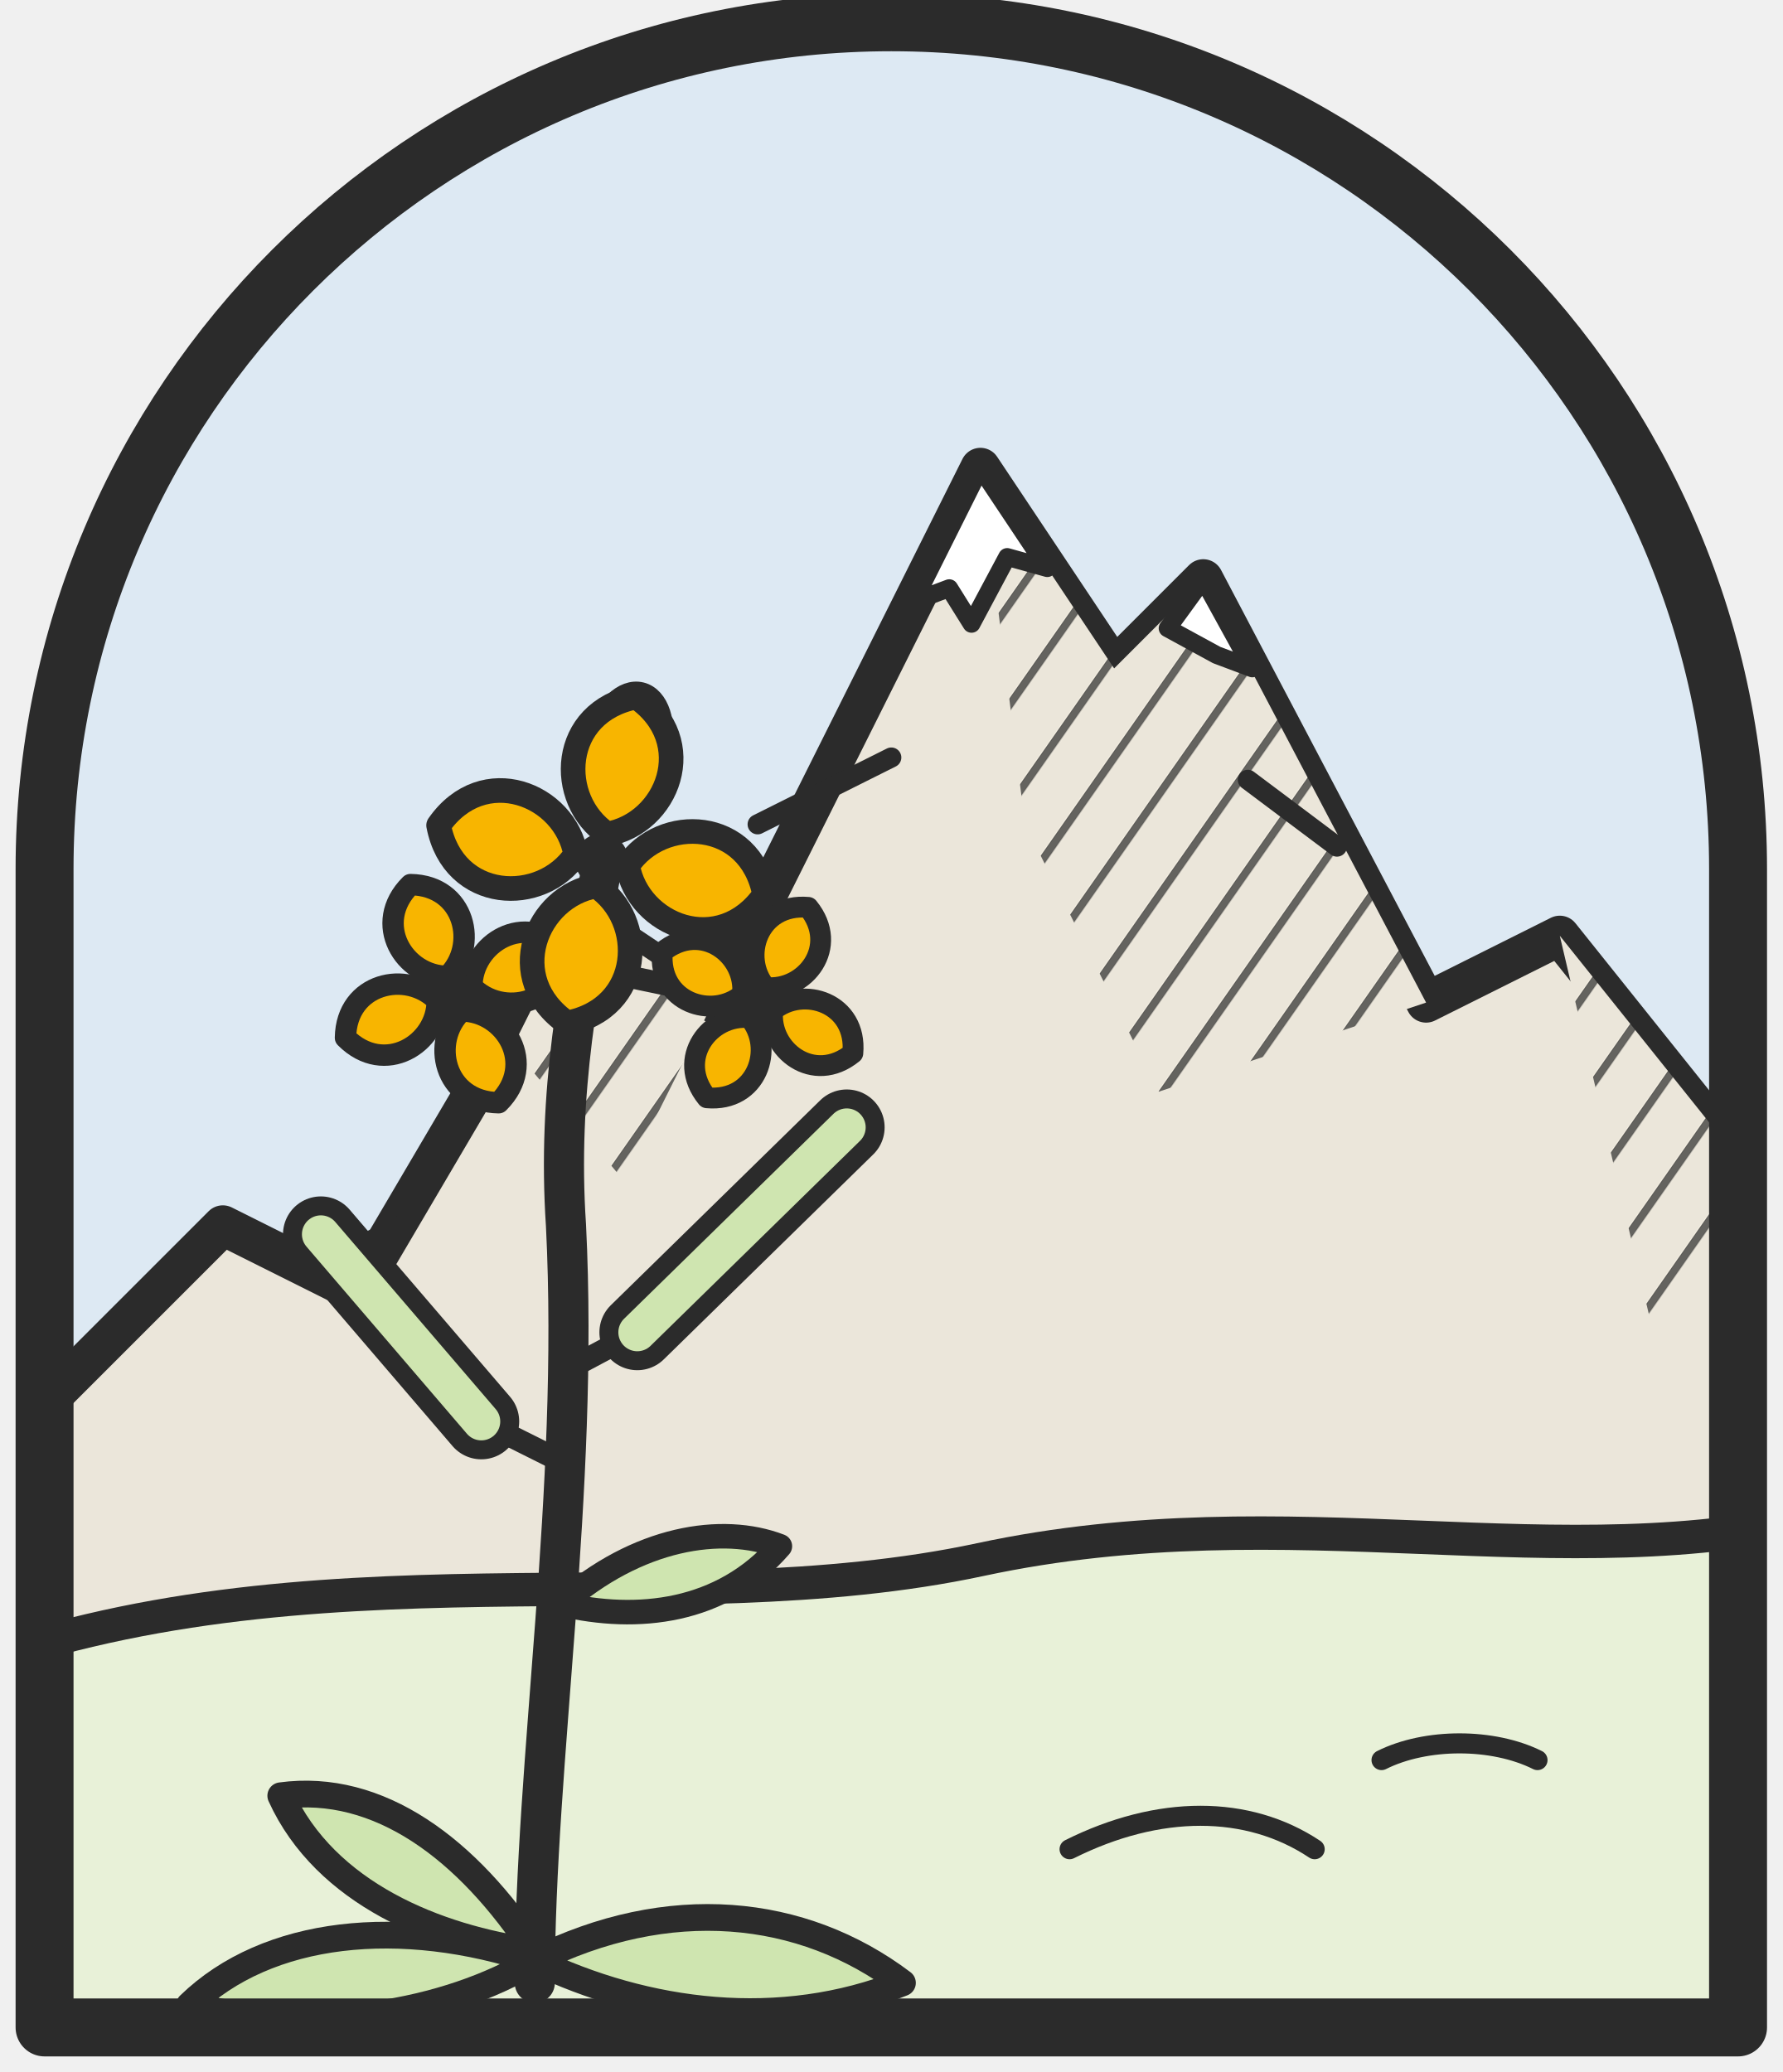
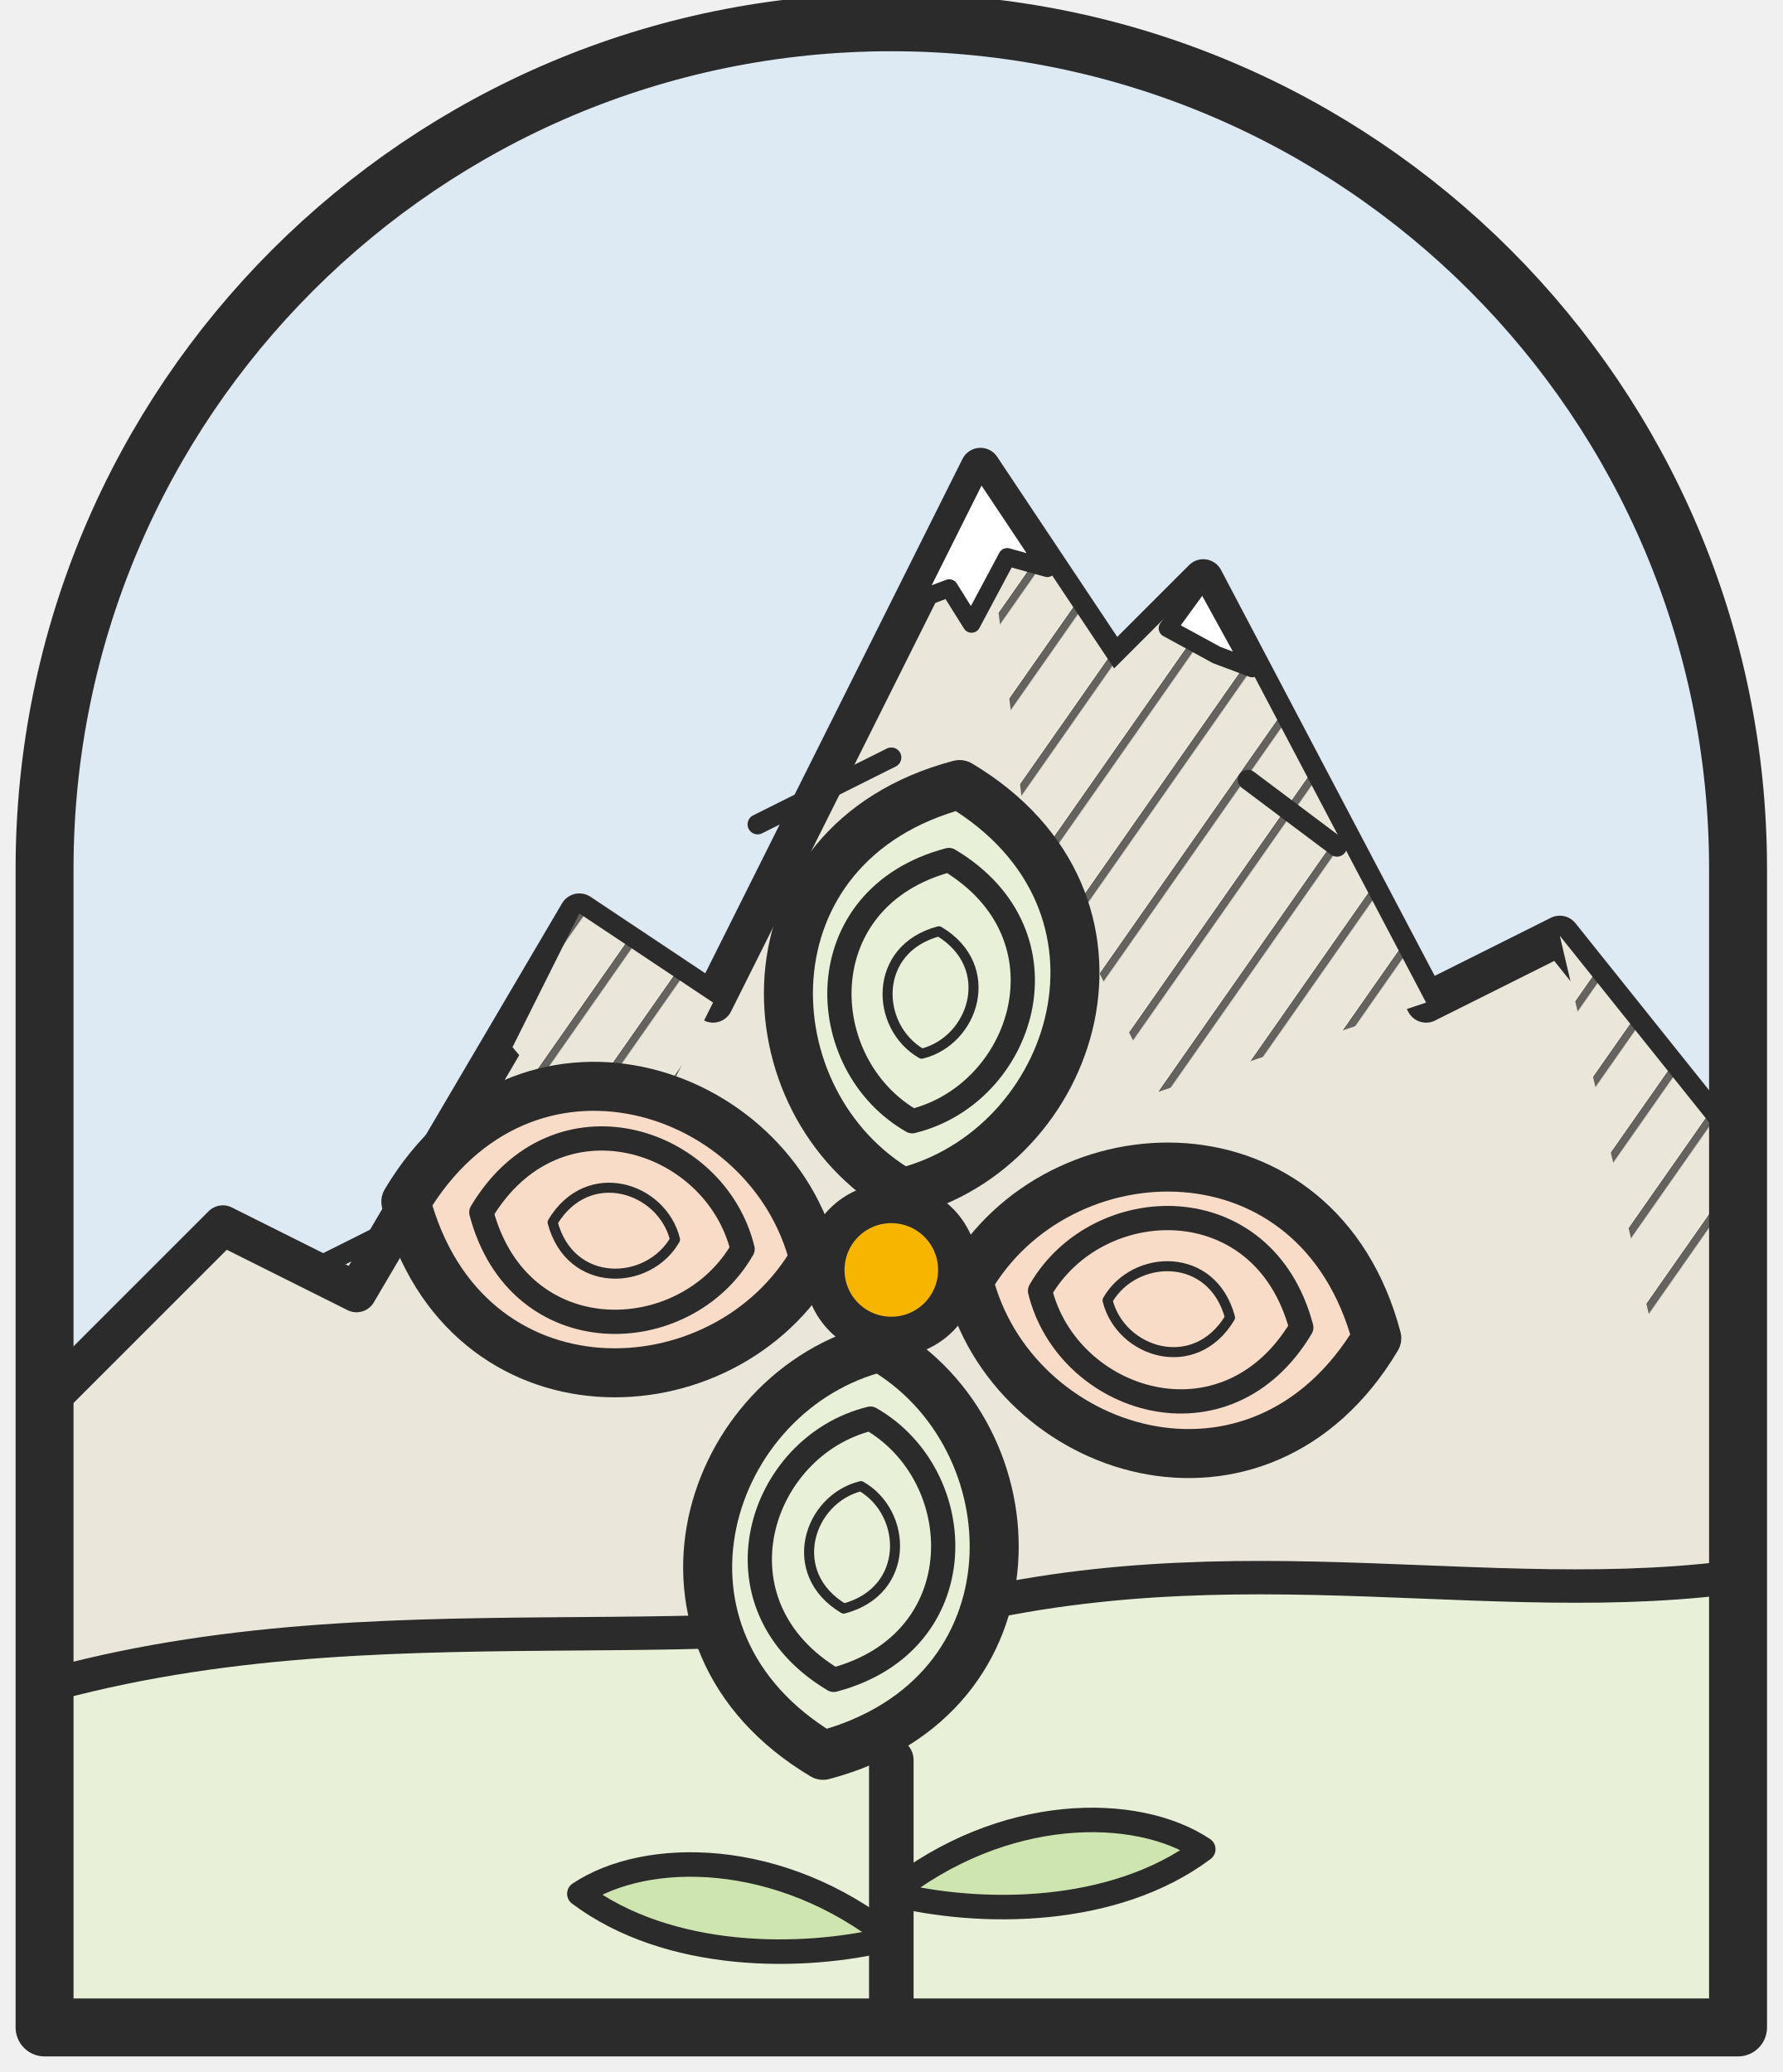
<svg xmlns="http://www.w3.org/2000/svg" viewBox="10 3 80 93" role="img" aria-label="Plant Biogeography Laboratory">
  <defs>
-     <pattern id="hatchE" width="2.6" height="2.6" patternUnits="userSpaceOnUse" patternTransform="rotate(35)">
+     <pattern id="hatchF" width="2.6" height="2.6" patternUnits="userSpaceOnUse" patternTransform="rotate(35)">
      <rect width="2.6" height="2.6" fill="#ebe6da" />
      <line x1="0" y1="0" x2="0" y2="2.6" stroke="#2b2b2b" stroke-width=".7" stroke-opacity=".7" />
    </pattern>
-     <clipPath id="archE">
+     <clipPath id="archF">
      <path d="M12,94 V42 A38,38 0 0 1 88,42 V94 Z" />
    </clipPath>
  </defs>
-   <g clip-path="url(#archE)">
+   <g clip-path="url(#archF)">
    <rect width="100" height="100" fill="#dde9f3" />
    <path d="M8,70 L20,58 L26,61 L36,44 L42,48 L54,24 L60,33 L64,29 L74,48 L80,45 L92,60 V100 H8 Z" fill="#ebe6da" stroke="#2b2b2b" stroke-width="1.8" stroke-linejoin="round" />
-     <path d="M54,24 L60,33 L64,29 L74,48 L62,52 L56,40 Z" fill="url(#hatchE)" />
-     <path d="M36,44 L42,48 L38,56 L33,50 Z" fill="url(#hatchE)" />
-     <path d="M80,45 L92,60 L84,62 Z" fill="url(#hatchE)" />
+     <path d="M54,24 L60,33 L64,29 L74,48 L62,52 L56,40 Z" fill="url(#hatchF)" />
+     <path d="M36,44 L42,48 L38,56 L33,50 Z" fill="url(#hatchF)" />
+     <path d="M80,45 L92,60 L84,62 Z" fill="url(#hatchF)" />
    <path d="M51,30 L54,24 L57,28.5 L55.2,28 L53.6,31 L52.6,29.4 Z" fill="#ffffff" stroke="#2b2b2b" stroke-width=".8" stroke-linejoin="round" />
    <path d="M62.4,31.2 L64,29 L66.2,33 L64.6,32.4 Z" fill="#ffffff" stroke="#2b2b2b" stroke-width=".8" stroke-linejoin="round" />
-     <path d="M44,40 L50,37 M40.5,47 L45,45 M66,38 L70,41 M24,60 L28,58" stroke="#2b2b2b" stroke-width=".9" stroke-linecap="round" fill="none" />
-     <path d="M8,78 C24,72 40,76 54,73 C68,70 80,74 92,71 V100 H8 Z" fill="#e8f1d8" stroke="#2b2b2b" stroke-width="1.5" stroke-linejoin="round" />
-     <path d="M58,86 C62,84 66,84 69,86 M72,82 C74,81 77,81 79,82" stroke="#2b2b2b" stroke-width=".9" stroke-linecap="round" fill="none" />
-     <g stroke="#2b2b2b" stroke-linejoin="round" stroke-linecap="round">
-       <path d="M34,92 C34,82 36,70 35.4,58 C35,52 36,47 37,42" fill="none" stroke-width="1.8" />
-       <path d="M34,91 C28,89 22,89.6 18.5,93 C24,94.4 30,93.4 34,91 Z" fill="#cfe5b0" stroke-width="1.2" />
-       <path d="M34,91 C40,88 46,88.6 50.5,92 C45,94.2 39,93.4 34,91 Z" fill="#cfe5b0" stroke-width="1.2" />
-       <path d="M34,90.6 C31,86 27,83 22.6,83.6 C24.6,88 29.6,90 34,90.6 Z" fill="#cfe5b0" stroke-width="1.2" />
-       <path d="M35.2,75 C38.6,72 42.4,71.4 45,72.4 C42.4,75.4 38.6,75.8 35.2,75 Z" fill="#cfe5b0" stroke-width="1.1" />
-       <path d="M35.4,64.5 L38.6,62.8 M35.2,68.6 L31.6,66.8 M36.6,46.5 L30.6,47.6 M36.6,46.5 L43.8,48" fill="none" stroke-width="1" />
-       <path d="M38.6,62.8 L48,53.6" fill="none" stroke-width="3.4" />
-       <path d="M38.6,62.8 L48,53.6" fill="none" stroke="#cfe5b0" stroke-width="1.7" />
-       <path d="M31.6,66.8 L24.4,58.4" fill="none" stroke-width="3.4" />
-       <path d="M31.6,66.8 L24.4,58.4" fill="none" stroke="#cfe5b0" stroke-width="1.7" />
-     </g>
-     <ellipse cx="38.2" cy="36.4" rx="1.5" ry="2.4" transform="rotate(14 38.2 36.4)" fill="#f8b500" stroke="#2b2b2b" stroke-width=".9" />
-     <g transform="translate(30.4,47.6) rotate(-22) scale(.12)" fill="#f8b500" stroke="#2b2b2b" stroke-width="8" stroke-linejoin="round">
-       <path d="M0,-7 C-15,-13 -19,-36 0,-44 C19,-36 15,-13 0,-7 Z" />
-       <path d="M0,-7 C-15,-13 -19,-36 0,-44 C19,-36 15,-13 0,-7 Z" transform="rotate(90)" />
-       <path d="M0,-7 C-15,-13 -19,-36 0,-44 C19,-36 15,-13 0,-7 Z" transform="rotate(180)" />
-       <path d="M0,-7 C-15,-13 -19,-36 0,-44 C19,-36 15,-13 0,-7 Z" transform="rotate(270)" />
-       <circle r="8" fill="#2b2b2b" stroke="none" />
-     </g>
-     <g transform="translate(44,48) rotate(28) scale(.11)" fill="#f8b500" stroke="#2b2b2b" stroke-width="8.5" stroke-linejoin="round">
-       <path d="M0,-7 C-15,-13 -19,-36 0,-44 C19,-36 15,-13 0,-7 Z" />
-       <path d="M0,-7 C-15,-13 -19,-36 0,-44 C19,-36 15,-13 0,-7 Z" transform="rotate(90)" />
-       <path d="M0,-7 C-15,-13 -19,-36 0,-44 C19,-36 15,-13 0,-7 Z" transform="rotate(180)" />
-       <path d="M0,-7 C-15,-13 -19,-36 0,-44 C19,-36 15,-13 0,-7 Z" transform="rotate(270)" />
-       <circle r="8" fill="#2b2b2b" stroke="none" />
-     </g>
-     <g transform="translate(37,41.6) rotate(12) scale(.17)" fill="#f8b500" stroke="#2b2b2b" stroke-width="6.5" stroke-linejoin="round">
-       <path d="M0,-7 C-15,-13 -19,-36 0,-44 C19,-36 15,-13 0,-7 Z" />
-       <path d="M0,-7 C-15,-13 -19,-36 0,-44 C19,-36 15,-13 0,-7 Z" transform="rotate(90)" />
-       <path d="M0,-7 C-15,-13 -19,-36 0,-44 C19,-36 15,-13 0,-7 Z" transform="rotate(180)" />
-       <path d="M0,-7 C-15,-13 -19,-36 0,-44 C19,-36 15,-13 0,-7 Z" transform="rotate(270)" />
-       <circle r="7" fill="#2b2b2b" stroke="none" />
+     <path d="M44,40 L50,37 M66,38 L70,41 M24,60 L28,58" stroke="#2b2b2b" stroke-width=".9" stroke-linecap="round" fill="none" />
+     <path d="M8,80 C24,74 40,78 54,75 C68,72 80,76 92,73 V100 H8 Z" fill="#e8f1d8" stroke="#2b2b2b" stroke-width="1.5" stroke-linejoin="round" />
+     <path d="M50,94 V82" stroke="#2b2b2b" stroke-width="2" stroke-linecap="round" />
+     <path d="M50,90 C45,86 39,86 36,88 C40,91 46,91 50,90 Z M50,88 C55,84 61,84 64,86 C60,89 54,89 50,88 Z" fill="#cfe5b0" stroke="#2b2b2b" stroke-width="1.1" stroke-linejoin="round" />
+     <g transform="translate(50,60) rotate(8) scale(.5)" fill="none" stroke="#2b2b2b" stroke-width="4.4" stroke-linejoin="round">
+       <g>
+         <path d="M0,-7 C-15,-13 -19,-36 0,-44 C19,-36 15,-13 0,-7 Z" fill="#e8f1d8" />
+         <path d="M0,-7 C-15,-13 -19,-36 0,-44 C19,-36 15,-13 0,-7 Z" transform="translate(0,-25) scale(.64) translate(0,25)" stroke-width="3.4" />
+         <path d="M0,-7 C-15,-13 -19,-36 0,-44 C19,-36 15,-13 0,-7 Z" transform="translate(0,-25) scale(.3) translate(0,25)" stroke-width="3" />
+       </g>
+       <g transform="rotate(90)">
+         <path d="M0,-7 C-15,-13 -19,-36 0,-44 C19,-36 15,-13 0,-7 Z" fill="#f8dcc8" />
+         <path d="M0,-7 C-15,-13 -19,-36 0,-44 C19,-36 15,-13 0,-7 Z" transform="translate(0,-25) scale(.64) translate(0,25)" stroke-width="3.4" />
+         <path d="M0,-7 C-15,-13 -19,-36 0,-44 C19,-36 15,-13 0,-7 Z" transform="translate(0,-25) scale(.3) translate(0,25)" stroke-width="3" />
+       </g>
+       <g transform="rotate(180)">
+         <path d="M0,-7 C-15,-13 -19,-36 0,-44 C19,-36 15,-13 0,-7 Z" fill="#e8f1d8" />
+         <path d="M0,-7 C-15,-13 -19,-36 0,-44 C19,-36 15,-13 0,-7 Z" transform="translate(0,-25) scale(.64) translate(0,25)" stroke-width="3.4" />
+         <path d="M0,-7 C-15,-13 -19,-36 0,-44 C19,-36 15,-13 0,-7 Z" transform="translate(0,-25) scale(.3) translate(0,25)" stroke-width="3" />
+       </g>
+       <g transform="rotate(270)">
+         <path d="M0,-7 C-15,-13 -19,-36 0,-44 C19,-36 15,-13 0,-7 Z" fill="#f8dcc8" />
+         <path d="M0,-7 C-15,-13 -19,-36 0,-44 C19,-36 15,-13 0,-7 Z" transform="translate(0,-25) scale(.64) translate(0,25)" stroke-width="3.4" />
+         <path d="M0,-7 C-15,-13 -19,-36 0,-44 C19,-36 15,-13 0,-7 Z" transform="translate(0,-25) scale(.3) translate(0,25)" stroke-width="3" />
+       </g>
+       <circle r="6" fill="#f8b500" stroke-width="3.6" />
    </g>
  </g>
  <path d="M12,94 V42 A38,38 0 0 1 88,42 V94 Z" fill="none" stroke="#2b2b2b" stroke-width="2.6" stroke-linejoin="round" />
</svg>
